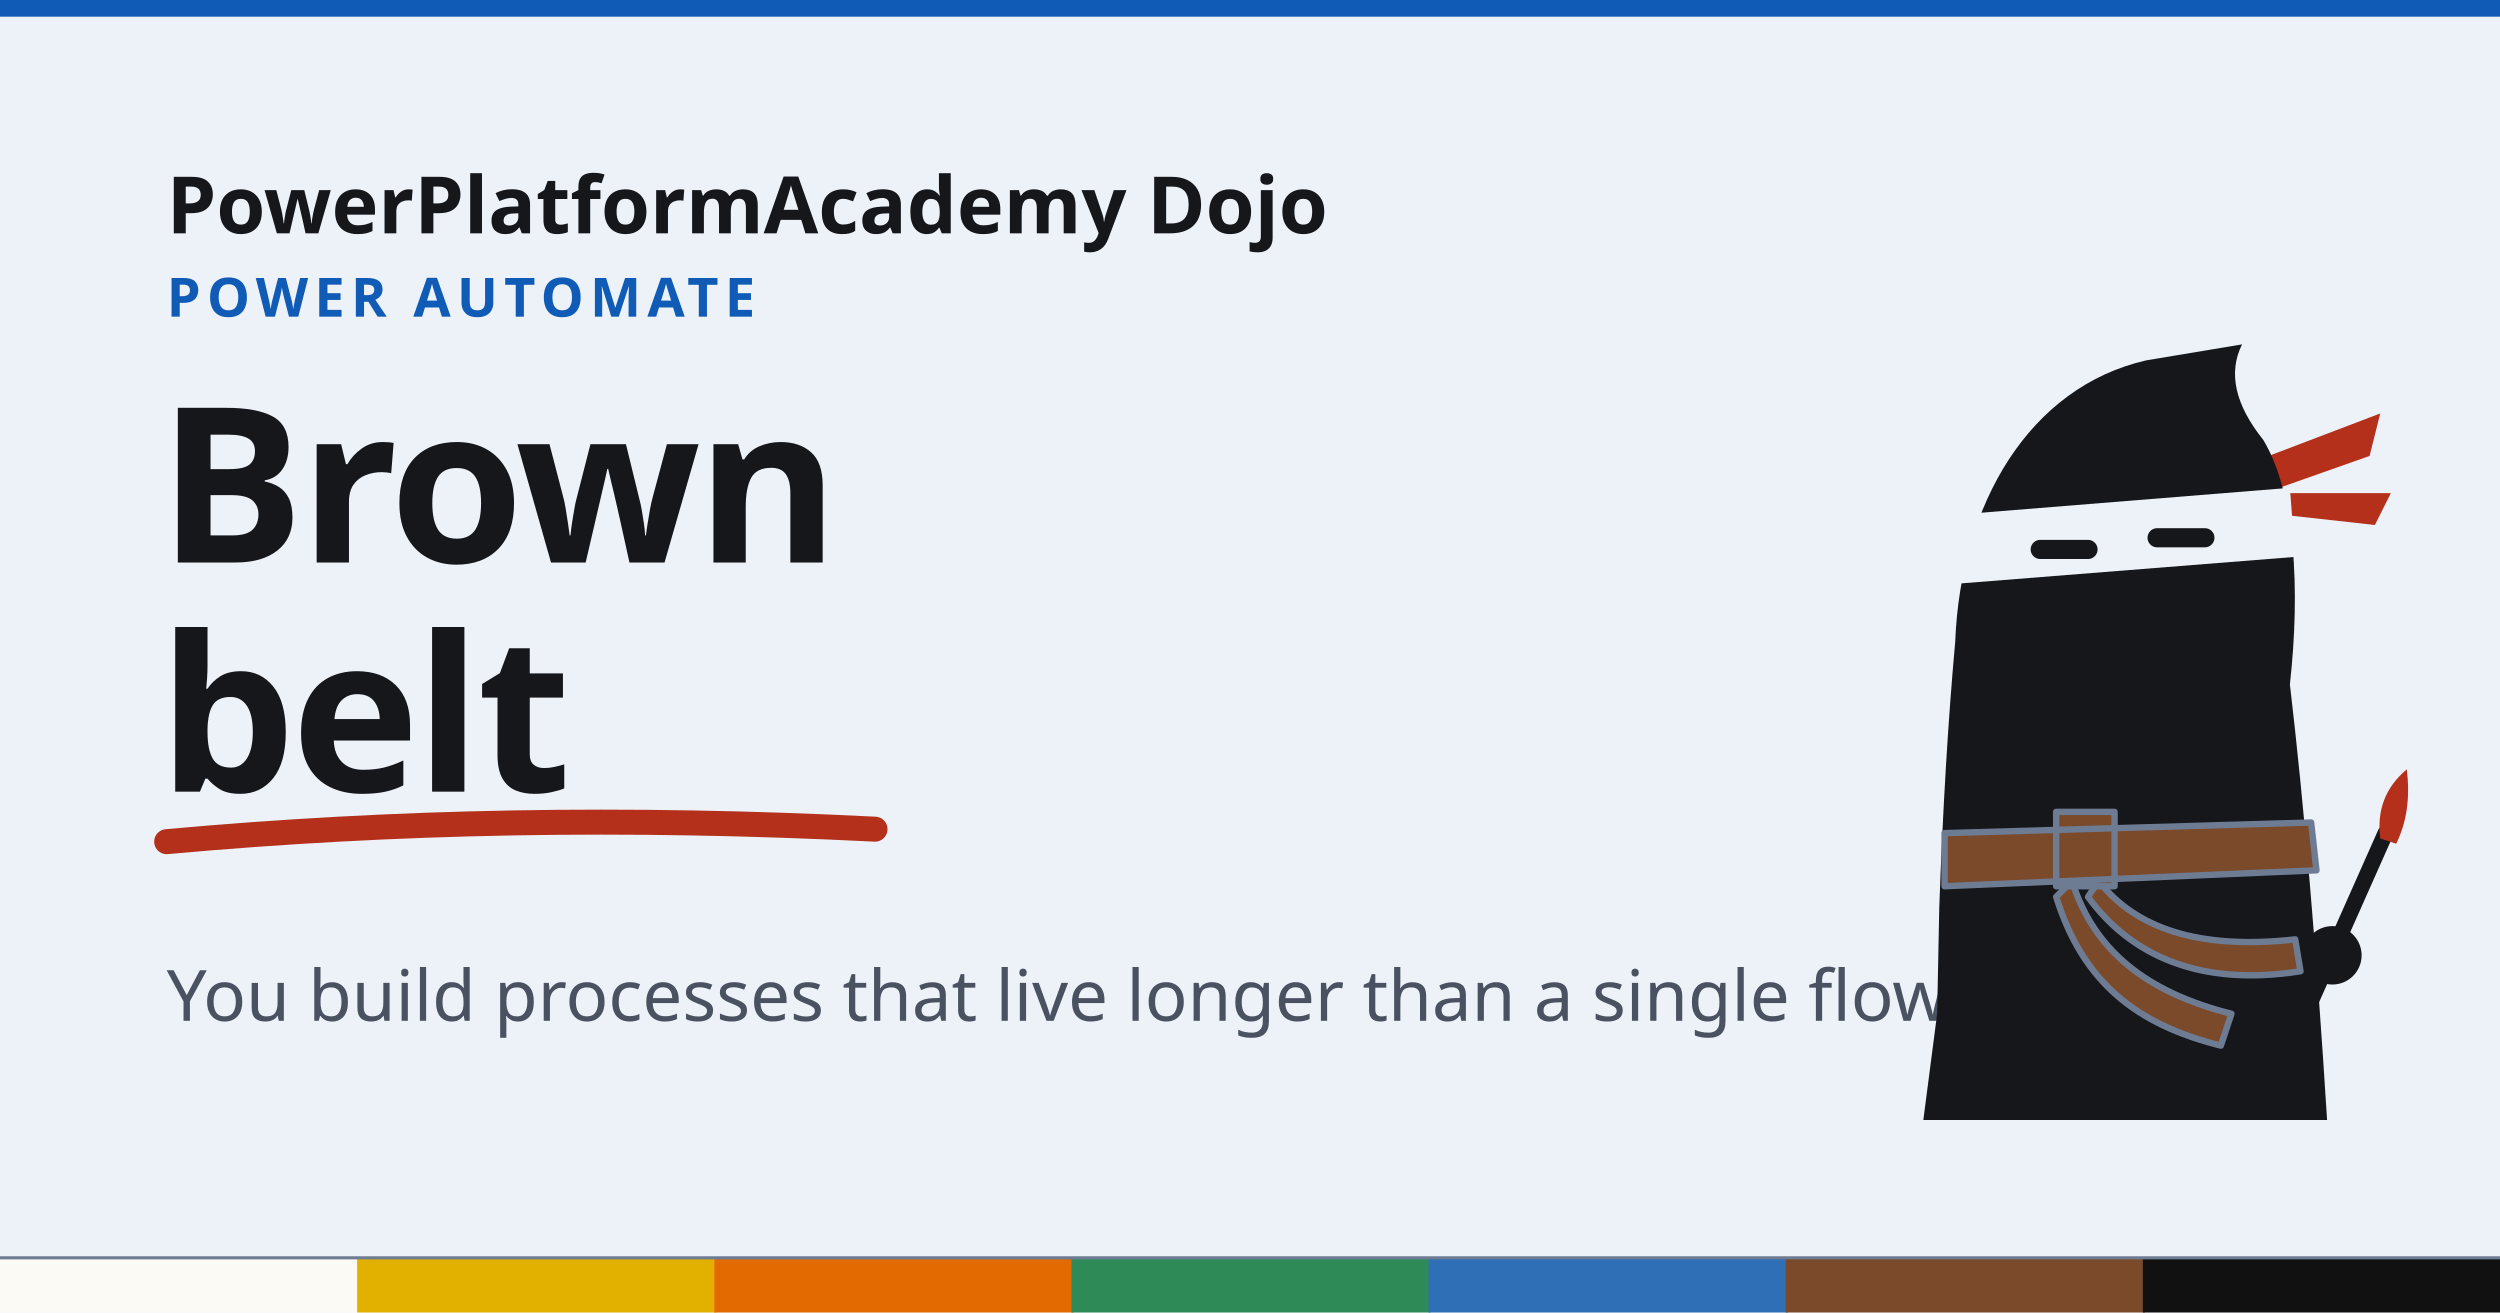
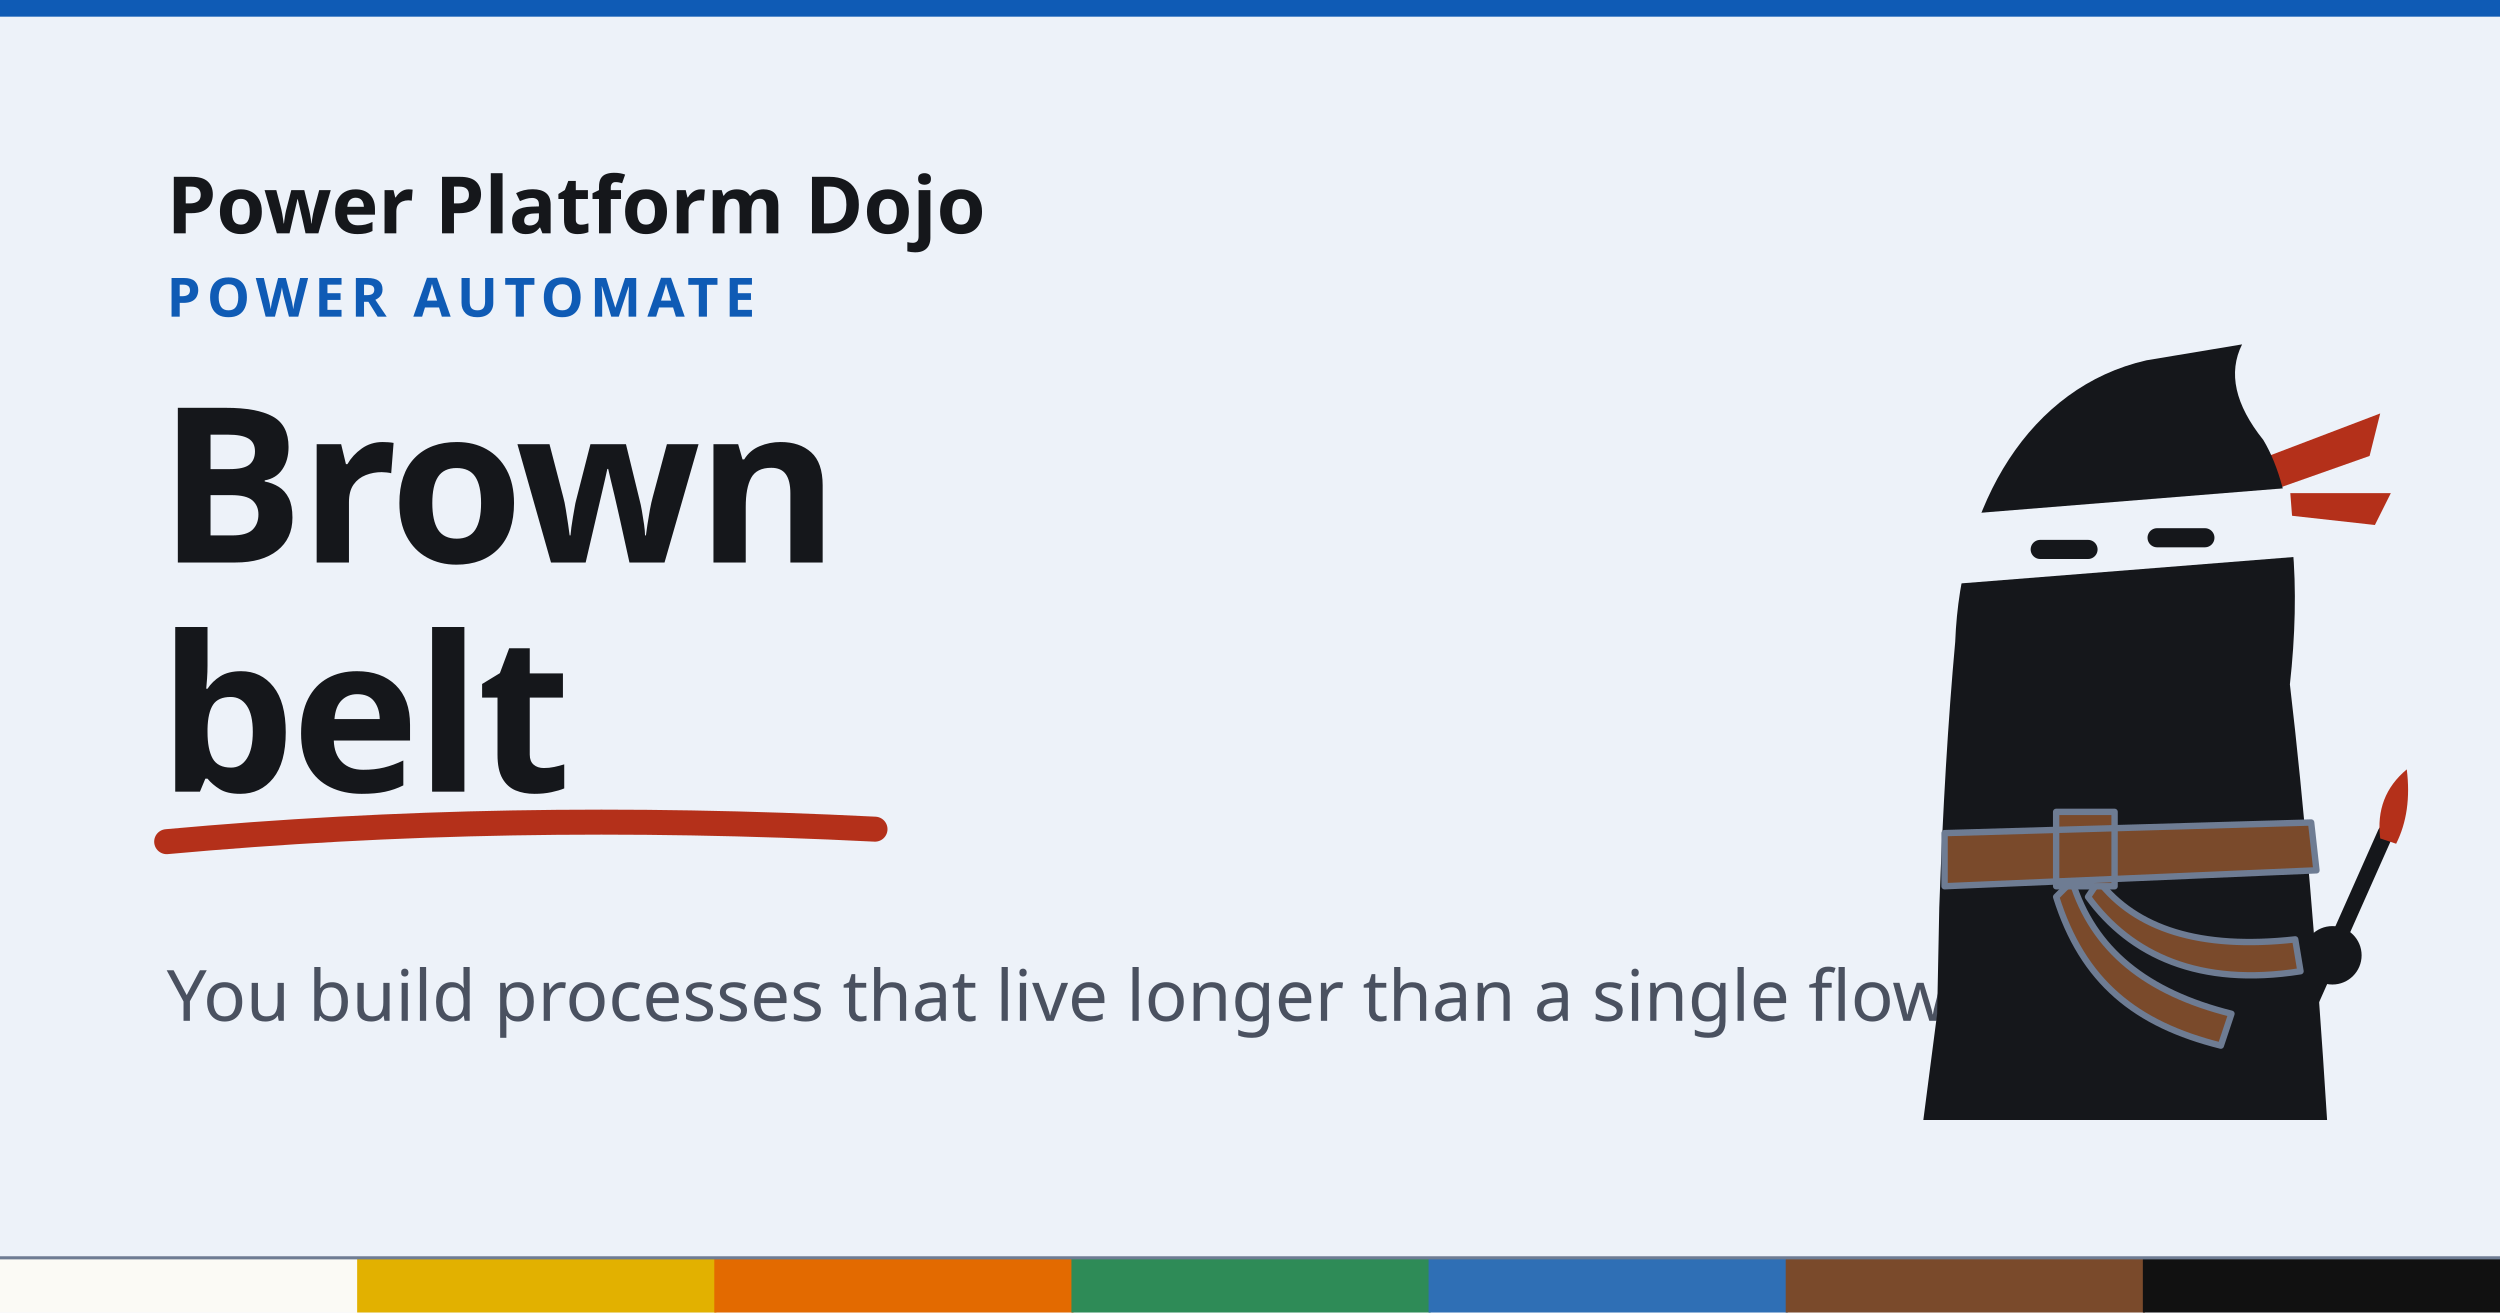
<svg xmlns="http://www.w3.org/2000/svg" width="1200" height="630" viewBox="0 0 1200 630">
  <rect width="1200" height="630" fill="#EDF2F9" />
  <rect x="0" y="604" width="172.429" height="26" fill="#FBFAF5" />
  <rect x="171.429" y="604" width="172.429" height="26" fill="#E2B100" />
  <rect x="342.857" y="604" width="172.429" height="26" fill="#E36A00" />
  <rect x="514.286" y="604" width="172.429" height="26" fill="#2E8B57" />
  <rect x="685.714" y="604" width="172.429" height="26" fill="#2F6FB5" />
  <rect x="857.143" y="604" width="172.429" height="26" fill="#7A4A2B" />
  <rect x="1028.571" y="604" width="172.429" height="26" fill="#111111" />
  <rect x="0" y="603" width="1200" height="1.5" fill="#6E7C93" />
  <rect x="0" y="0" width="1200" height="8" fill="#0F5BB5" />
-   <text x="80" y="112" font-family="Bahnschrift, 'Arial Narrow', sans-serif" font-weight="600" font-size="38" fill="#15171B">PowerPlatformAcademy Dojo</text>
+   <text x="80" y="112" font-family="Bahnschrift, 'Arial Narrow', sans-serif" font-weight="600" font-size="38" fill="#15171B">Power Platform Dojo</text>
  <text x="80" y="152" font-family="Bahnschrift, 'Arial Narrow', sans-serif" font-weight="700" font-size="26" letter-spacing="3" fill="#0F5BB5">POWER AUTOMATE</text>
  <text x="76" y="270" font-family="Bahnschrift, 'Arial Narrow', sans-serif" font-weight="700" font-size="104" letter-spacing="-2" fill="#15171B">Brown</text>
  <text x="76" y="380" font-family="Bahnschrift, 'Arial Narrow', sans-serif" font-weight="700" font-size="104" letter-spacing="-2" fill="#15171B">belt</text>
  <path d="M80 404C190 394 300 392 420 398" fill="none" stroke="#B4301A" stroke-width="12" stroke-linecap="round" />
  <text x="80" y="490" font-family="'Segoe UI', system-ui, sans-serif" font-size="34" fill="#4A5160">You build processes that live longer than a single flow run.</text>
  <g transform="translate(862 150) scale(2.55)">
    <style>.t-koerper{fill:#15171B}.t-gesicht{fill:#EDF2F9}.t-augen{fill:none;stroke:#15171B;stroke-width:3.6;stroke-linecap:round}.t-band,.t-pinsel-spitze{fill:#B4301A}.t-guertel,.t-guertel-enden{fill:#7A4A2B;stroke:#6E7C93;stroke-width:1.2;stroke-linejoin:round}.t-pinsel-stiel{fill:none;stroke:#15171B;stroke-width:3;stroke-linecap:round}.t-hand{fill:#15171B}.t-rolle,.t-strich{display:none}</style>
    <g class="t-figur">
      <path class="t-band" d="M89 27l21-8-2 8-17 6zM90 34h22l-3 6-18-2z" />
      <path class="t-koerper" d="M24 152l2.6-20 .4-20q1-28 3-50c1-26 14-48 36-53l18-3q-4 8 4 18c6 10 7 28 5 46q4 34 7 82z" />
      <path class="t-gesicht" d="M31 38l62-5 1 13-63 5z" />
      <path class="t-augen" d="M46 44.6h9M68 42.4h9" />
      <g class="t-rolle">
        <path class="t-rolle-blatt" d="M30 114h60v18H30z" />
        <path class="t-rolle-zeilen" d="M38 120h40M38 126h28" />
        <path class="t-rolle-enden" d="M25 111h6v24h-6zM89 111h6v24h-6z" />
      </g>
      <path class="t-guertel-enden" d="M52 107c4 13 14 21 30 25l-2 6c-16-4-26-12-31-28zM57 107c7 9 19 13 37 11l1 6c-19 3-32-3-40-14z" />
      <path class="t-guertel" d="M28 98l69-2 1 9-70 3zM49 94h11v14H49z" />
      <g class="t-pinsel">
        <path class="t-pinsel-stiel" d="M95 134l16-36" />
        <path class="t-pinsel-spitze" d="M110 99q-1-8 5-13 1 8-2 14z" />
        <circle class="t-hand" cx="101" cy="121" r="5.5" />
      </g>
      <path class="t-strich" pathLength="1" d="M24 152l2.6-20 .4-20q1-28 3-50c1-26 14-48 36-53l18-3q-4 8 4 18c6 10 7 28 5 46q4 34 7 82z" />
    </g>
  </g>
</svg>
